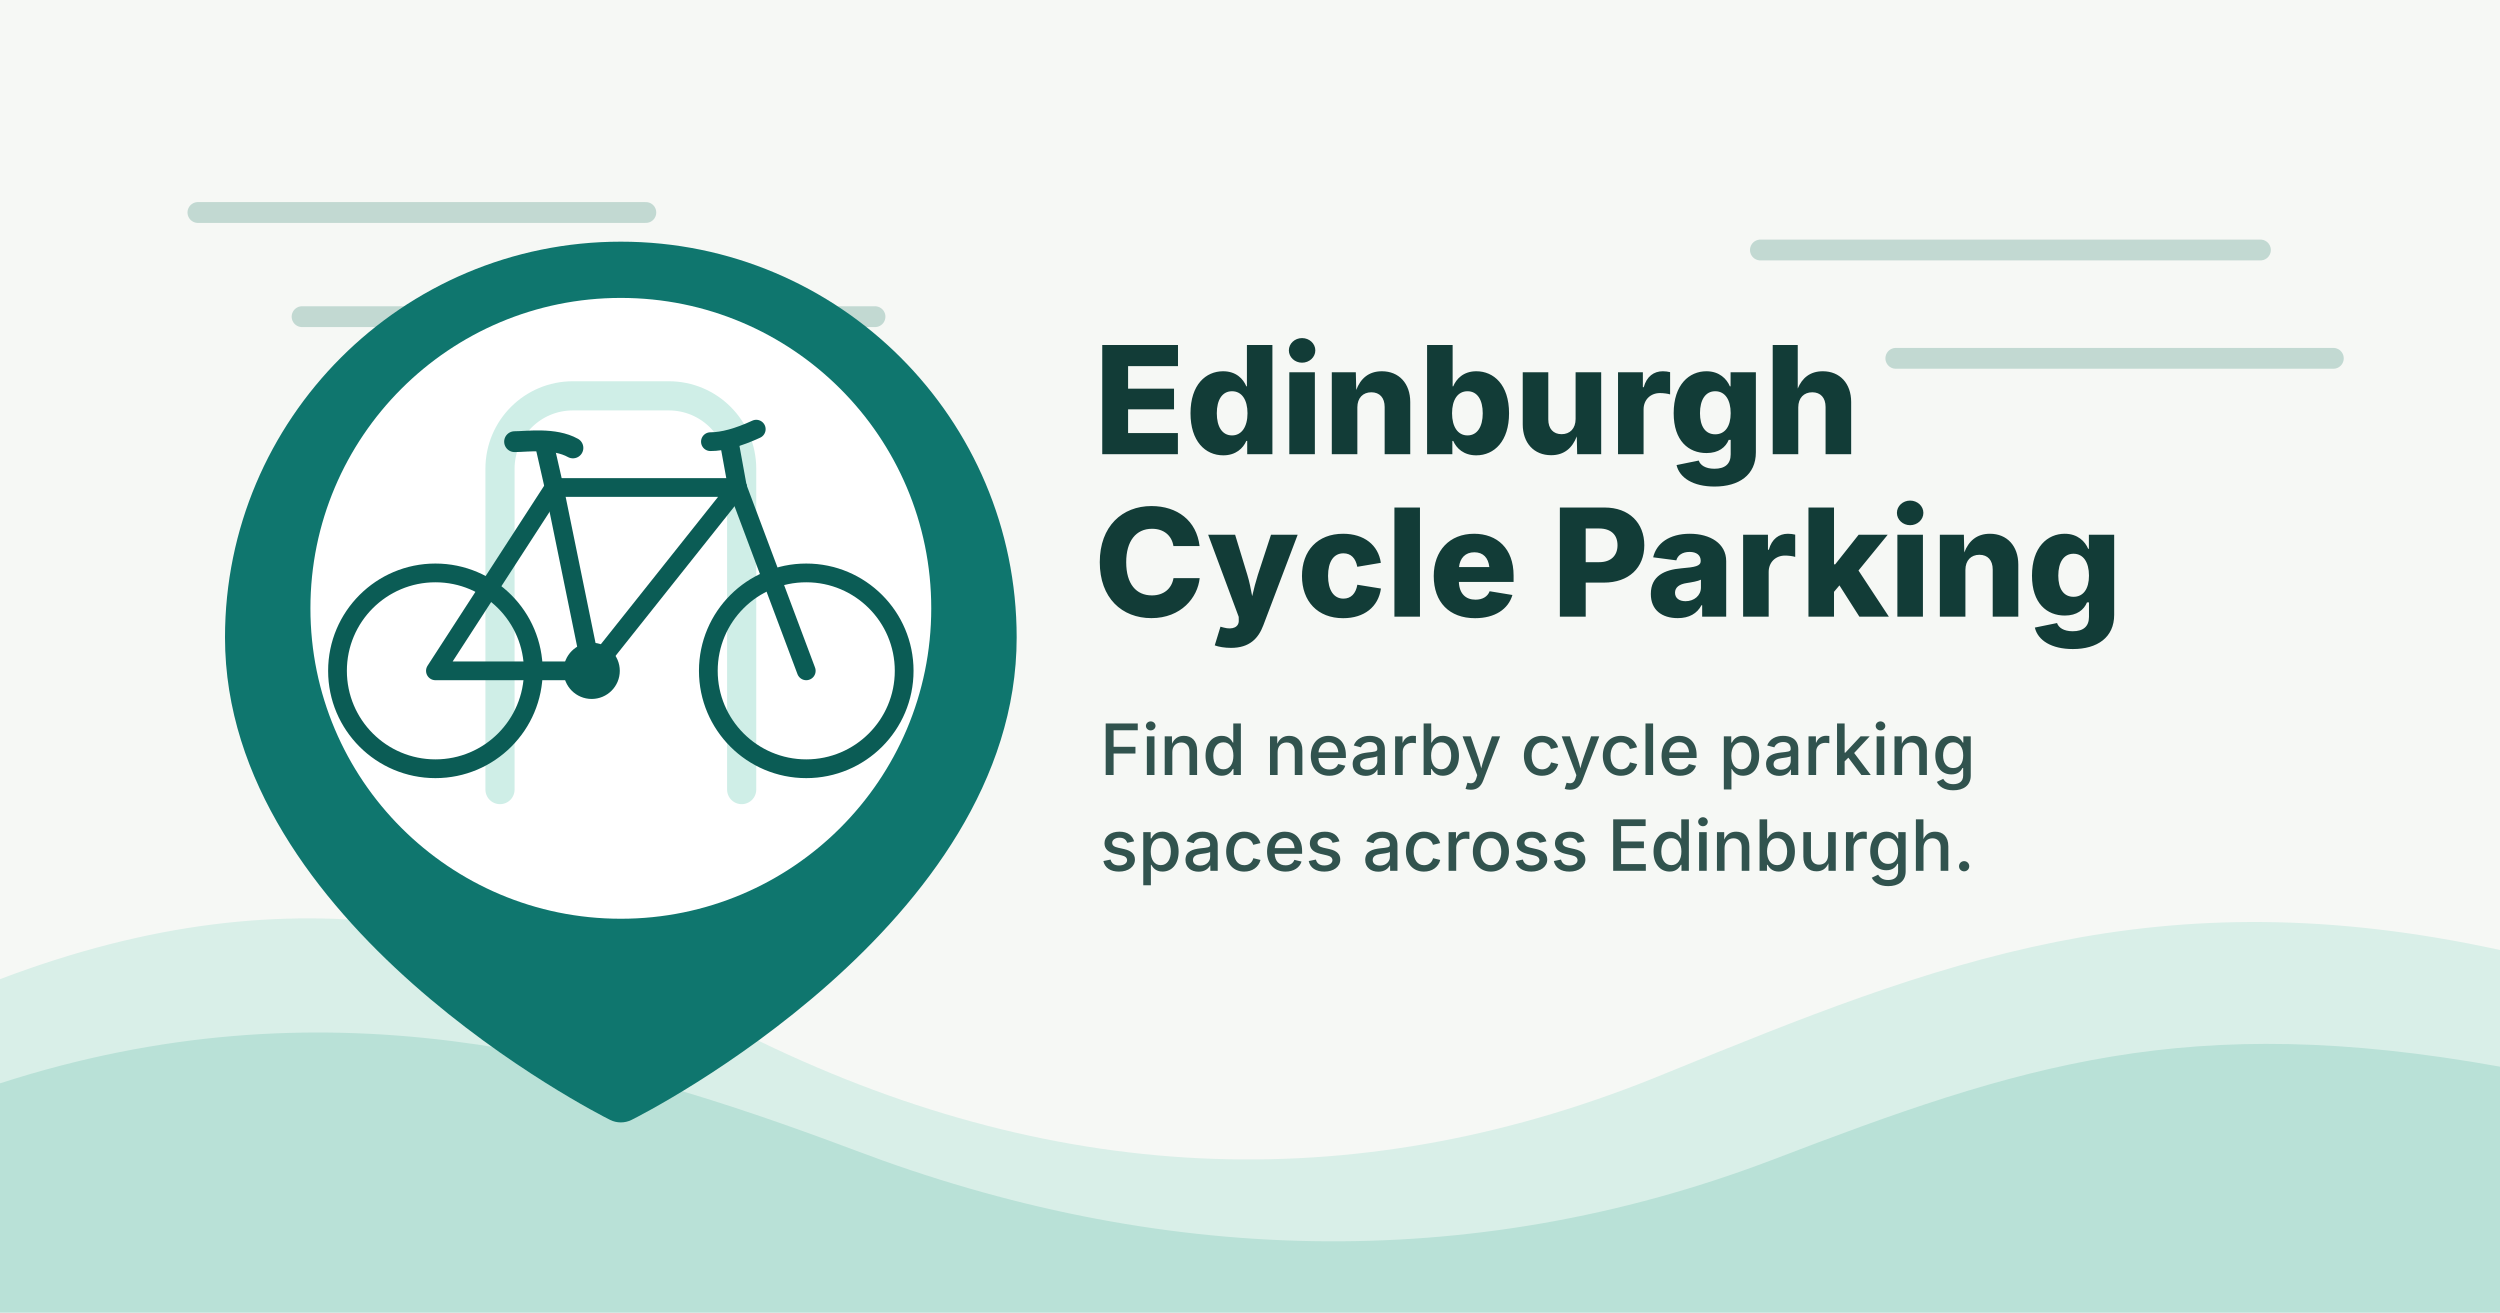
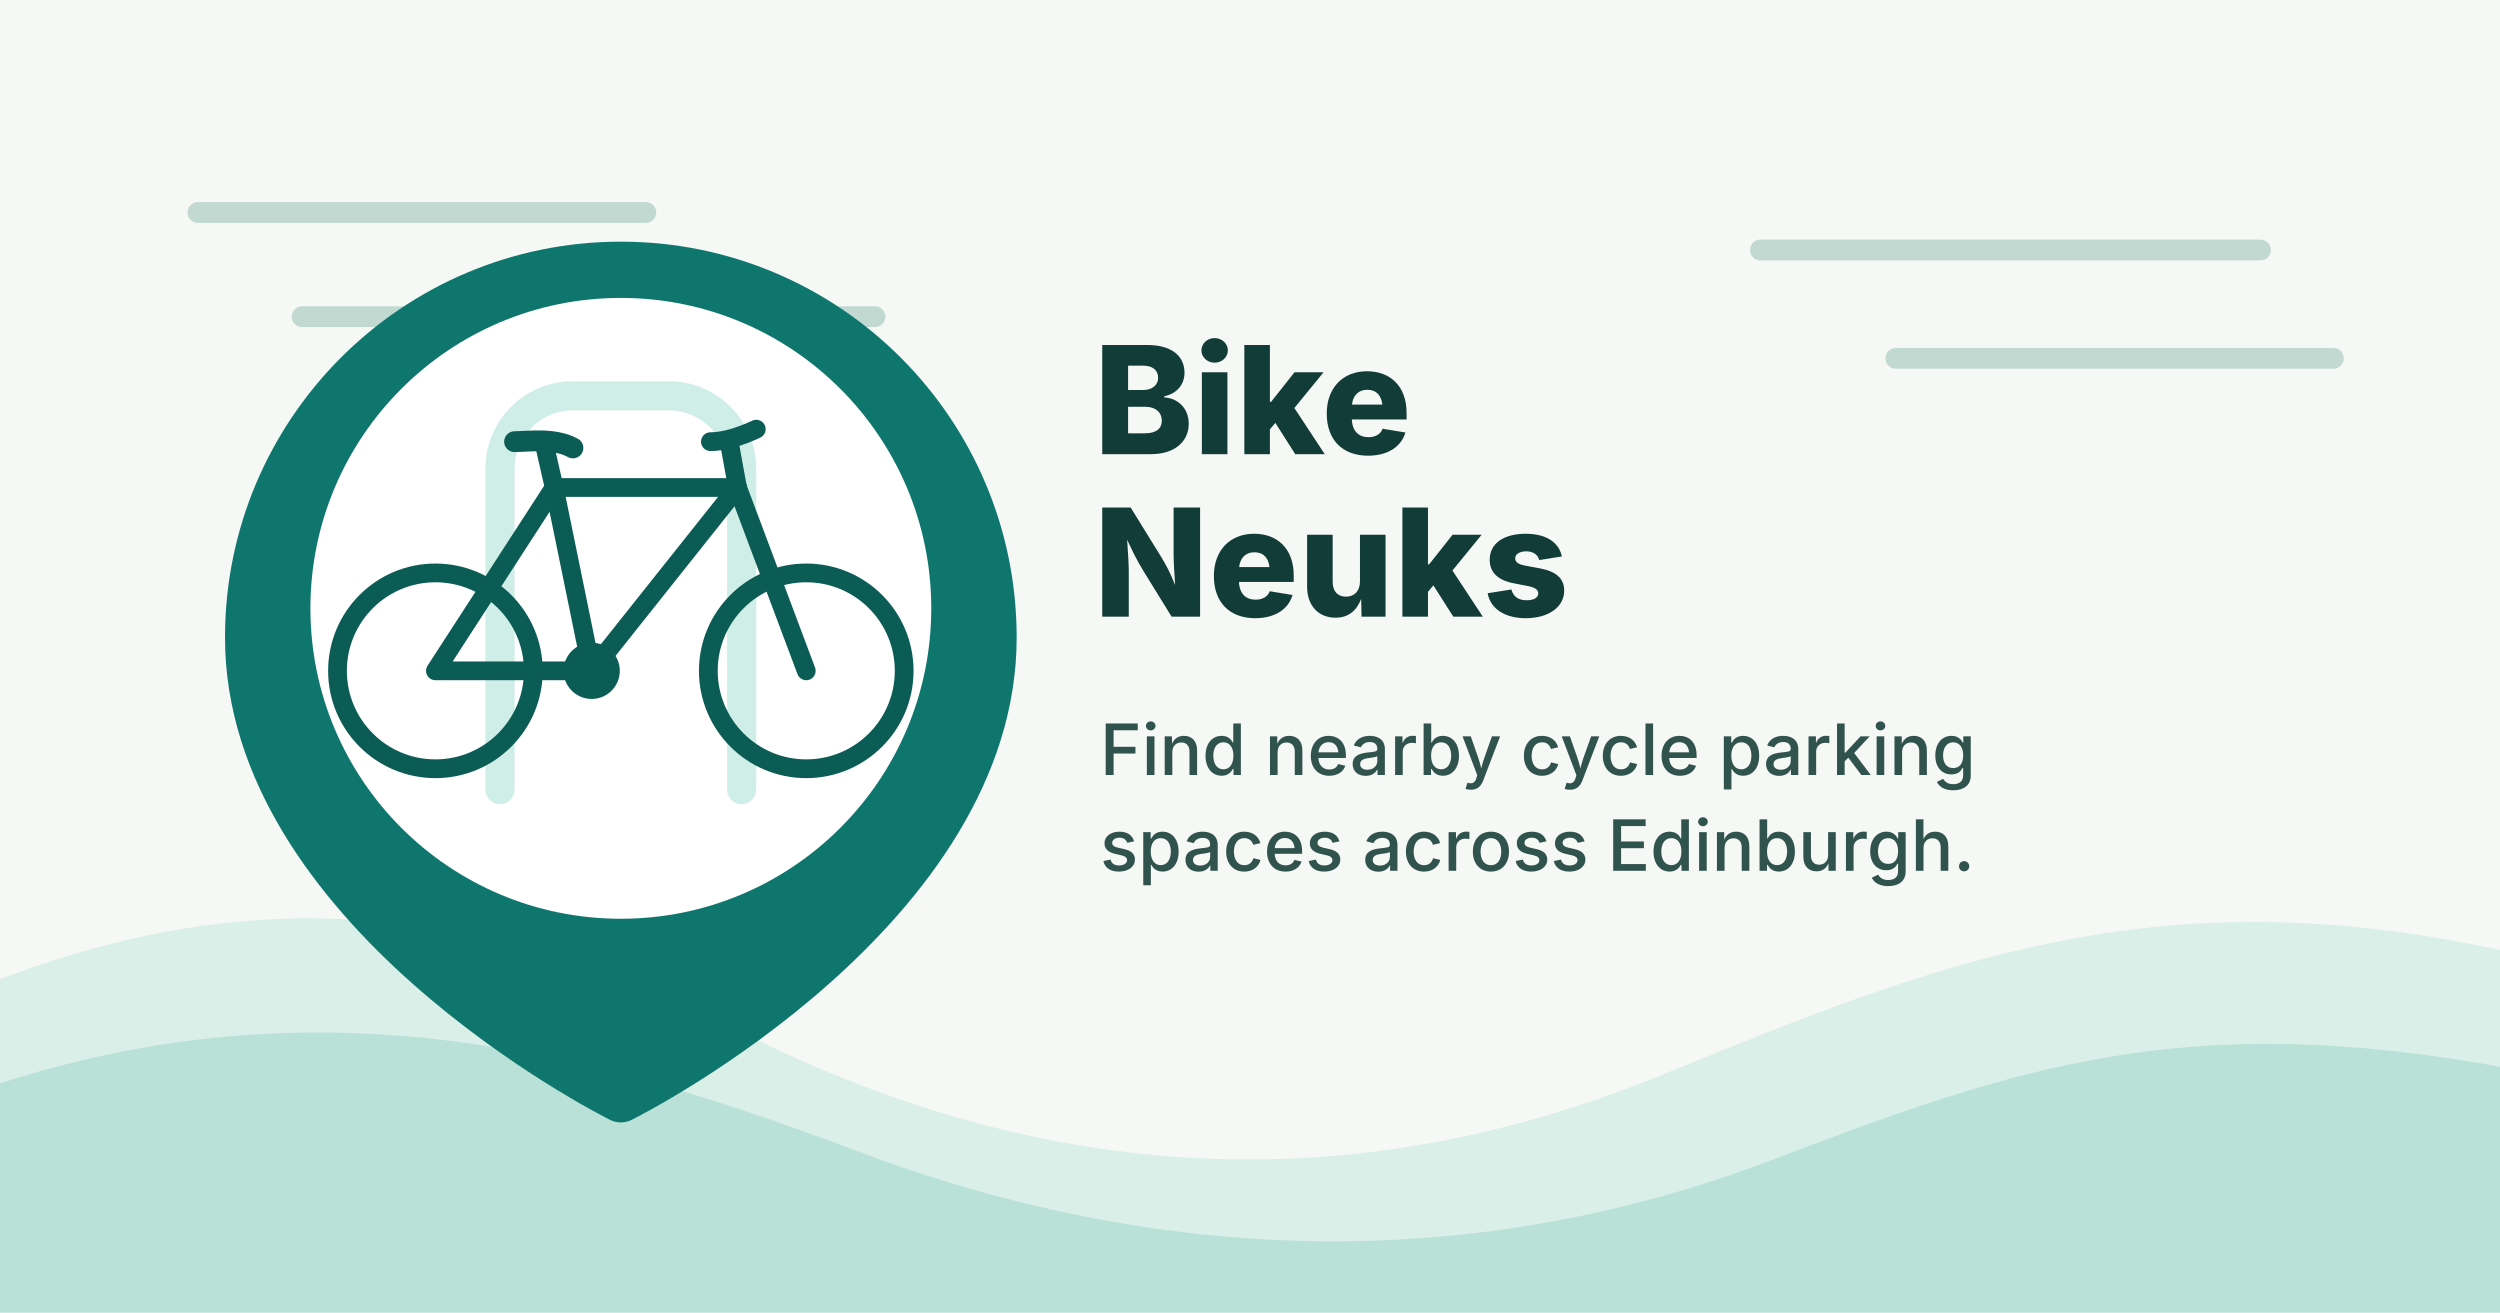
<svg xmlns="http://www.w3.org/2000/svg" width="1200" height="630" viewBox="0 0 1200 630" fill="none">
  <rect width="1200" height="630" fill="#f6f8f5" />
  <path d="M0 470C145 415 250 445 365 500C510 570 655 575 800 515C930 462 1035 420 1200 456V630H0V470Z" fill="#d9efe8" />
  <path d="M0 520C155 470 285 505 410 552C555 607 705 612 850 557C970 511 1050 485 1200 512V630H0V520Z" fill="#b9e1d7" />
  <g opacity="0.42">
    <path d="M95 102H310M145 152H420M845 120H1085M910 172H1120" stroke="#7aaea2" stroke-width="10" stroke-linecap="round" />
  </g>
  <g transform="translate(92 116)">
    <path d="M206 0C101.07 0 16 85.07 16 190C16 327.69 194.83 418.58 200.9 421.57C204.07 423.15 207.93 423.15 211.1 421.57C217.17 418.58 396 327.69 396 190C396 85.07 310.93 0 206 0Z" fill="#0f766e" />
    <circle cx="206" cy="176" r="149" fill="white" />
    <path d="M148 263L148 109C148 89.64 163.64 74 183 74H229C248.36 74 264 89.64 264 109L264 263" stroke="#cfeee7" stroke-width="14" stroke-linecap="round" fill="none" />
    <g stroke="#0b5c55" stroke-width="9" stroke-linecap="round" stroke-linejoin="round" fill="none">
      <circle cx="117" cy="206" r="47" />
      <circle cx="295" cy="206" r="47" />
      <circle cx="192" cy="206" r="9" fill="#0b5c55" />
      <polygon points="117,206 192,206 262,118 174,118" />
      <line x1="192" y1="206" x2="174" y2="118" />
      <line x1="262" y1="118" x2="295" y2="206" />
      <line x1="174" y1="118" x2="169" y2="96" />
      <path d="M155 96C161 96 174 94 183 99" stroke-width="10" />
      <line x1="262" y1="118" x2="258" y2="96" />
      <path d="M249 96Q258 96 271 90" stroke-width="9" />
    </g>
  </g>
  <g transform="translate(525 146)">
-     <text x="0" y="72" fill="#123c37" font-family="Inter, ui-sans-serif, system-ui, -apple-system, BlinkMacSystemFont, 'Segoe UI', sans-serif" font-size="72" font-weight="800">Edinburgh</text>
-     <text x="0" y="150" fill="#123c37" font-family="Inter, ui-sans-serif, system-ui, -apple-system, BlinkMacSystemFont, 'Segoe UI', sans-serif" font-size="72" font-weight="800">Cycle Parking</text>
+     <text x="0" y="72" fill="#123c37" font-family="Inter, ui-sans-serif, system-ui, -apple-system, BlinkMacSystemFont, 'Segoe UI', sans-serif" font-size="72" font-weight="800">Bike</text>
+     <text x="0" y="150" fill="#123c37" font-family="Inter, ui-sans-serif, system-ui, -apple-system, BlinkMacSystemFont, 'Segoe UI', sans-serif" font-size="72" font-weight="800">Neuks</text>
    <text x="3" y="226" fill="#31534e" font-family="Inter, ui-sans-serif, system-ui, -apple-system, BlinkMacSystemFont, 'Segoe UI', sans-serif" font-size="34" font-weight="500">Find nearby cycle parking</text>
    <text x="3" y="272" fill="#31534e" font-family="Inter, ui-sans-serif, system-ui, -apple-system, BlinkMacSystemFont, 'Segoe UI', sans-serif" font-size="34" font-weight="500">spaces across Edinburgh.</text>
  </g>
</svg>
